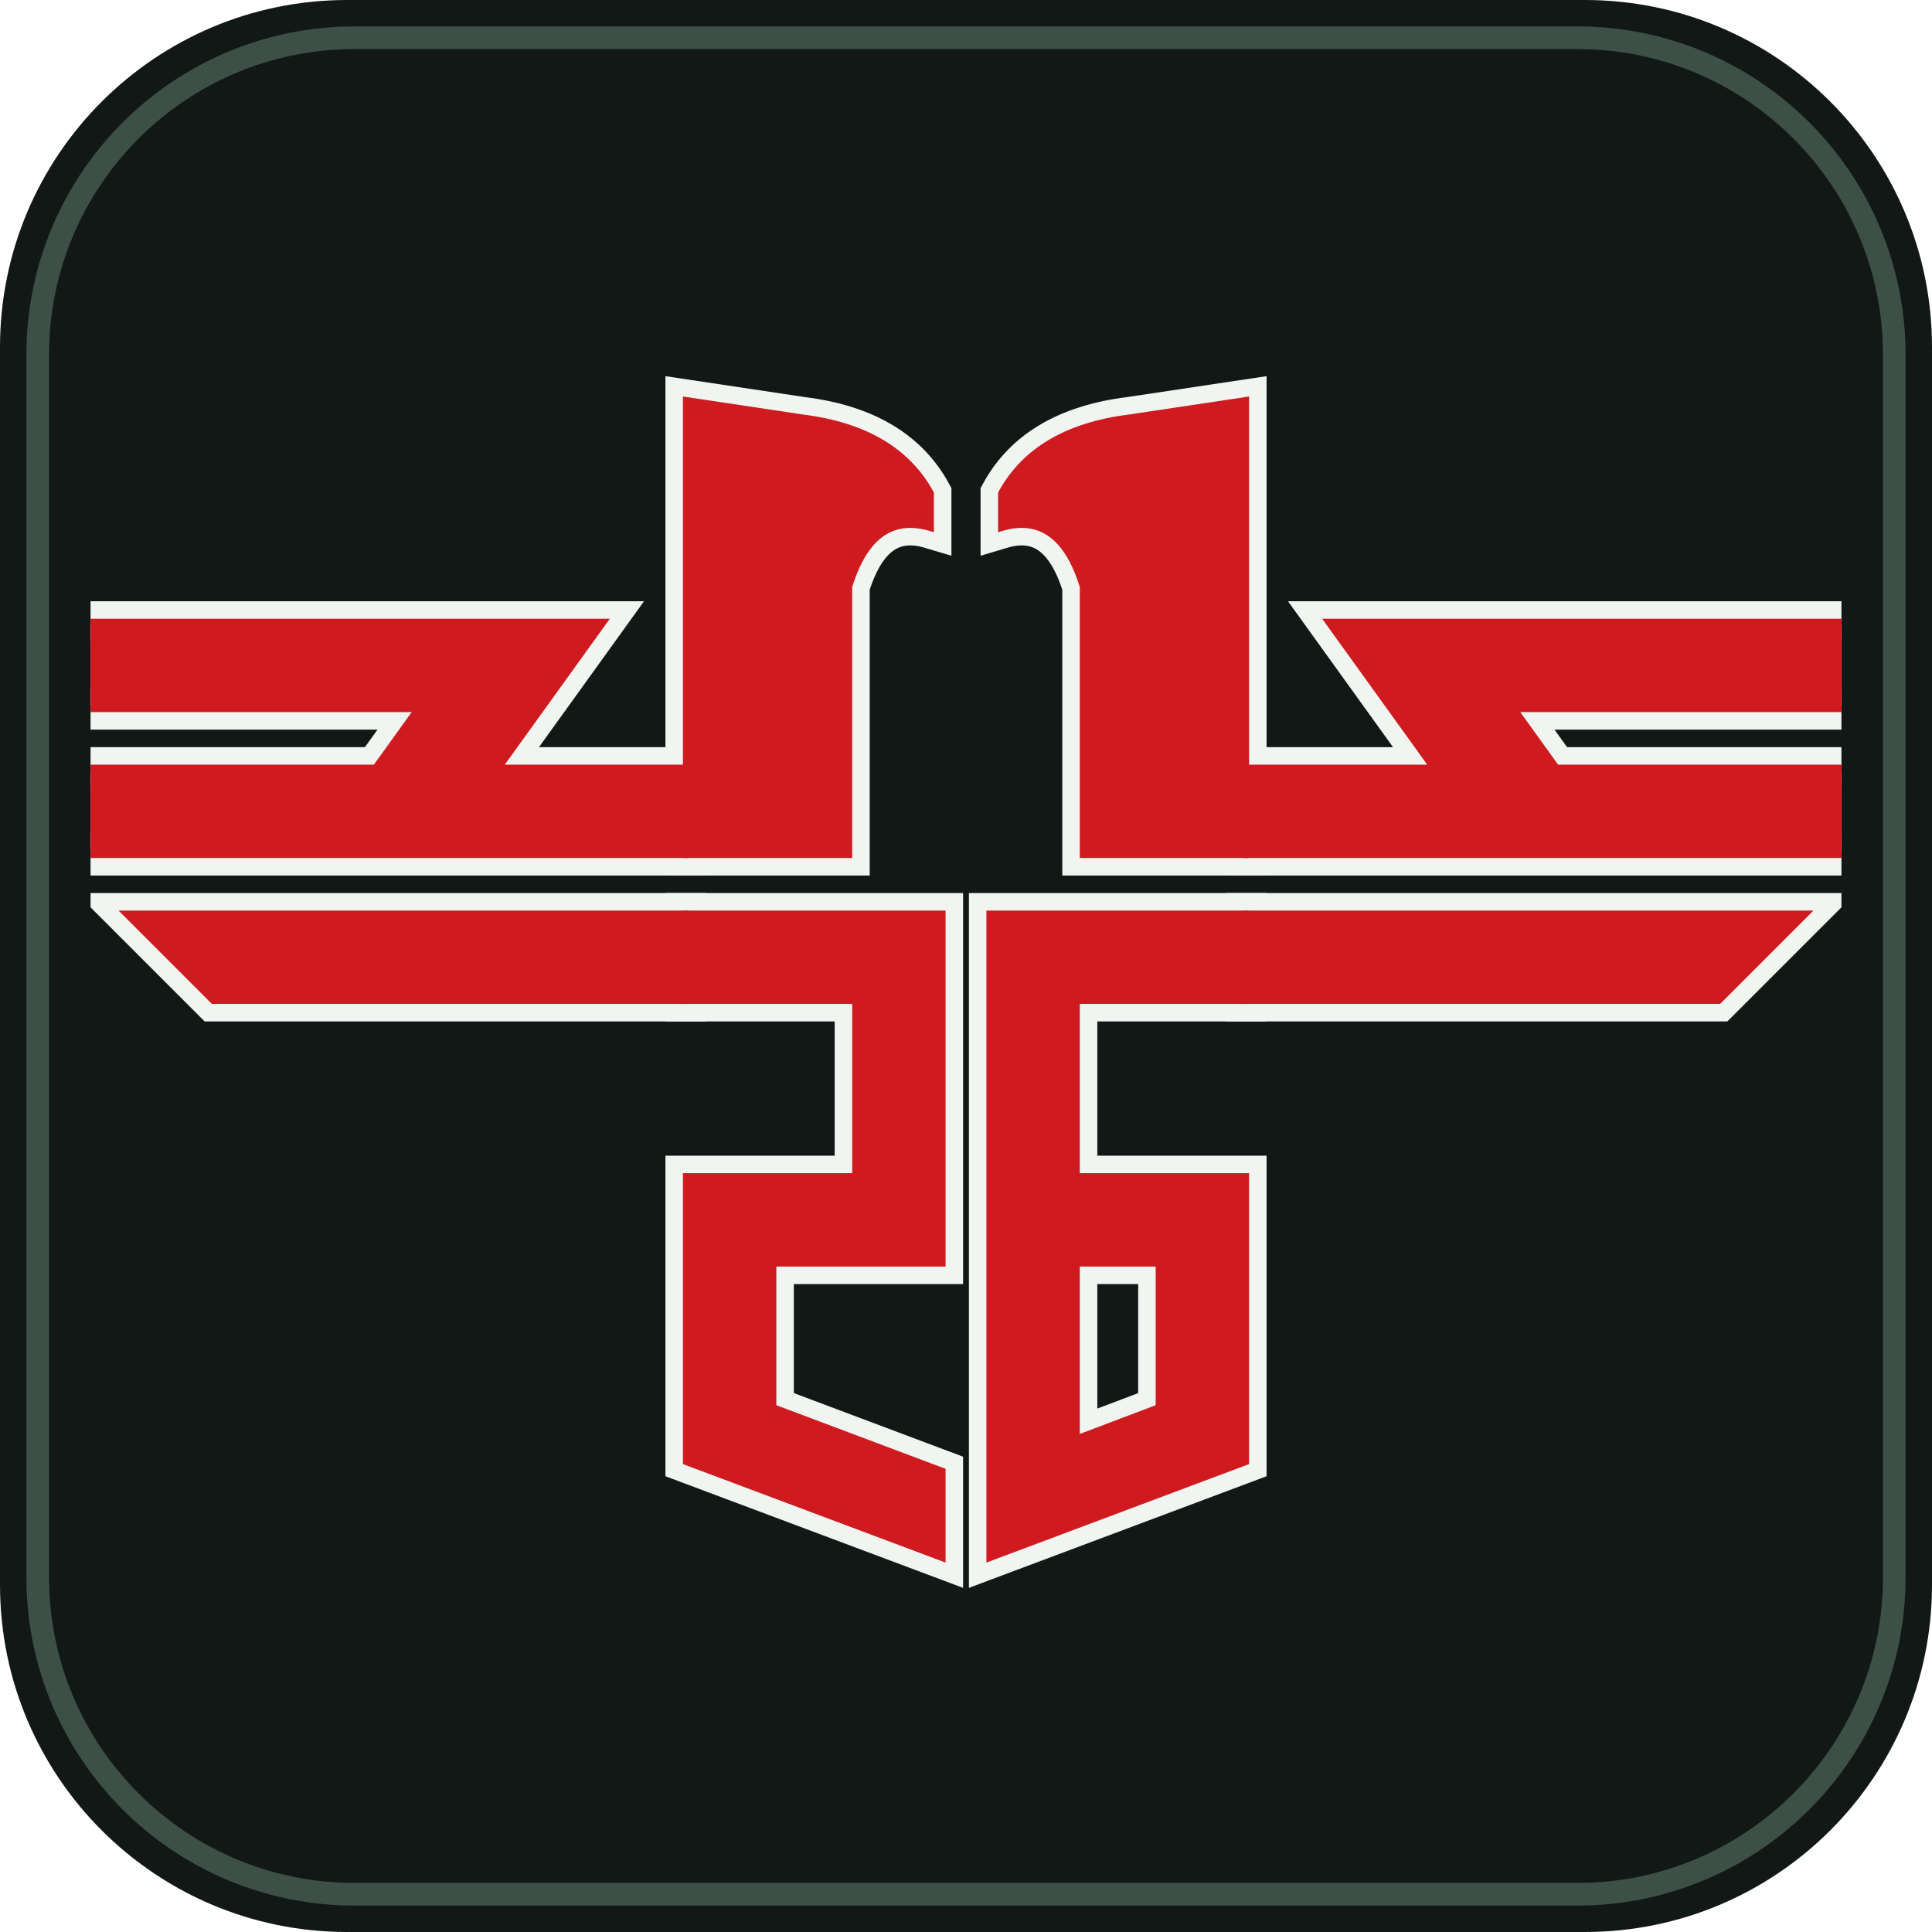
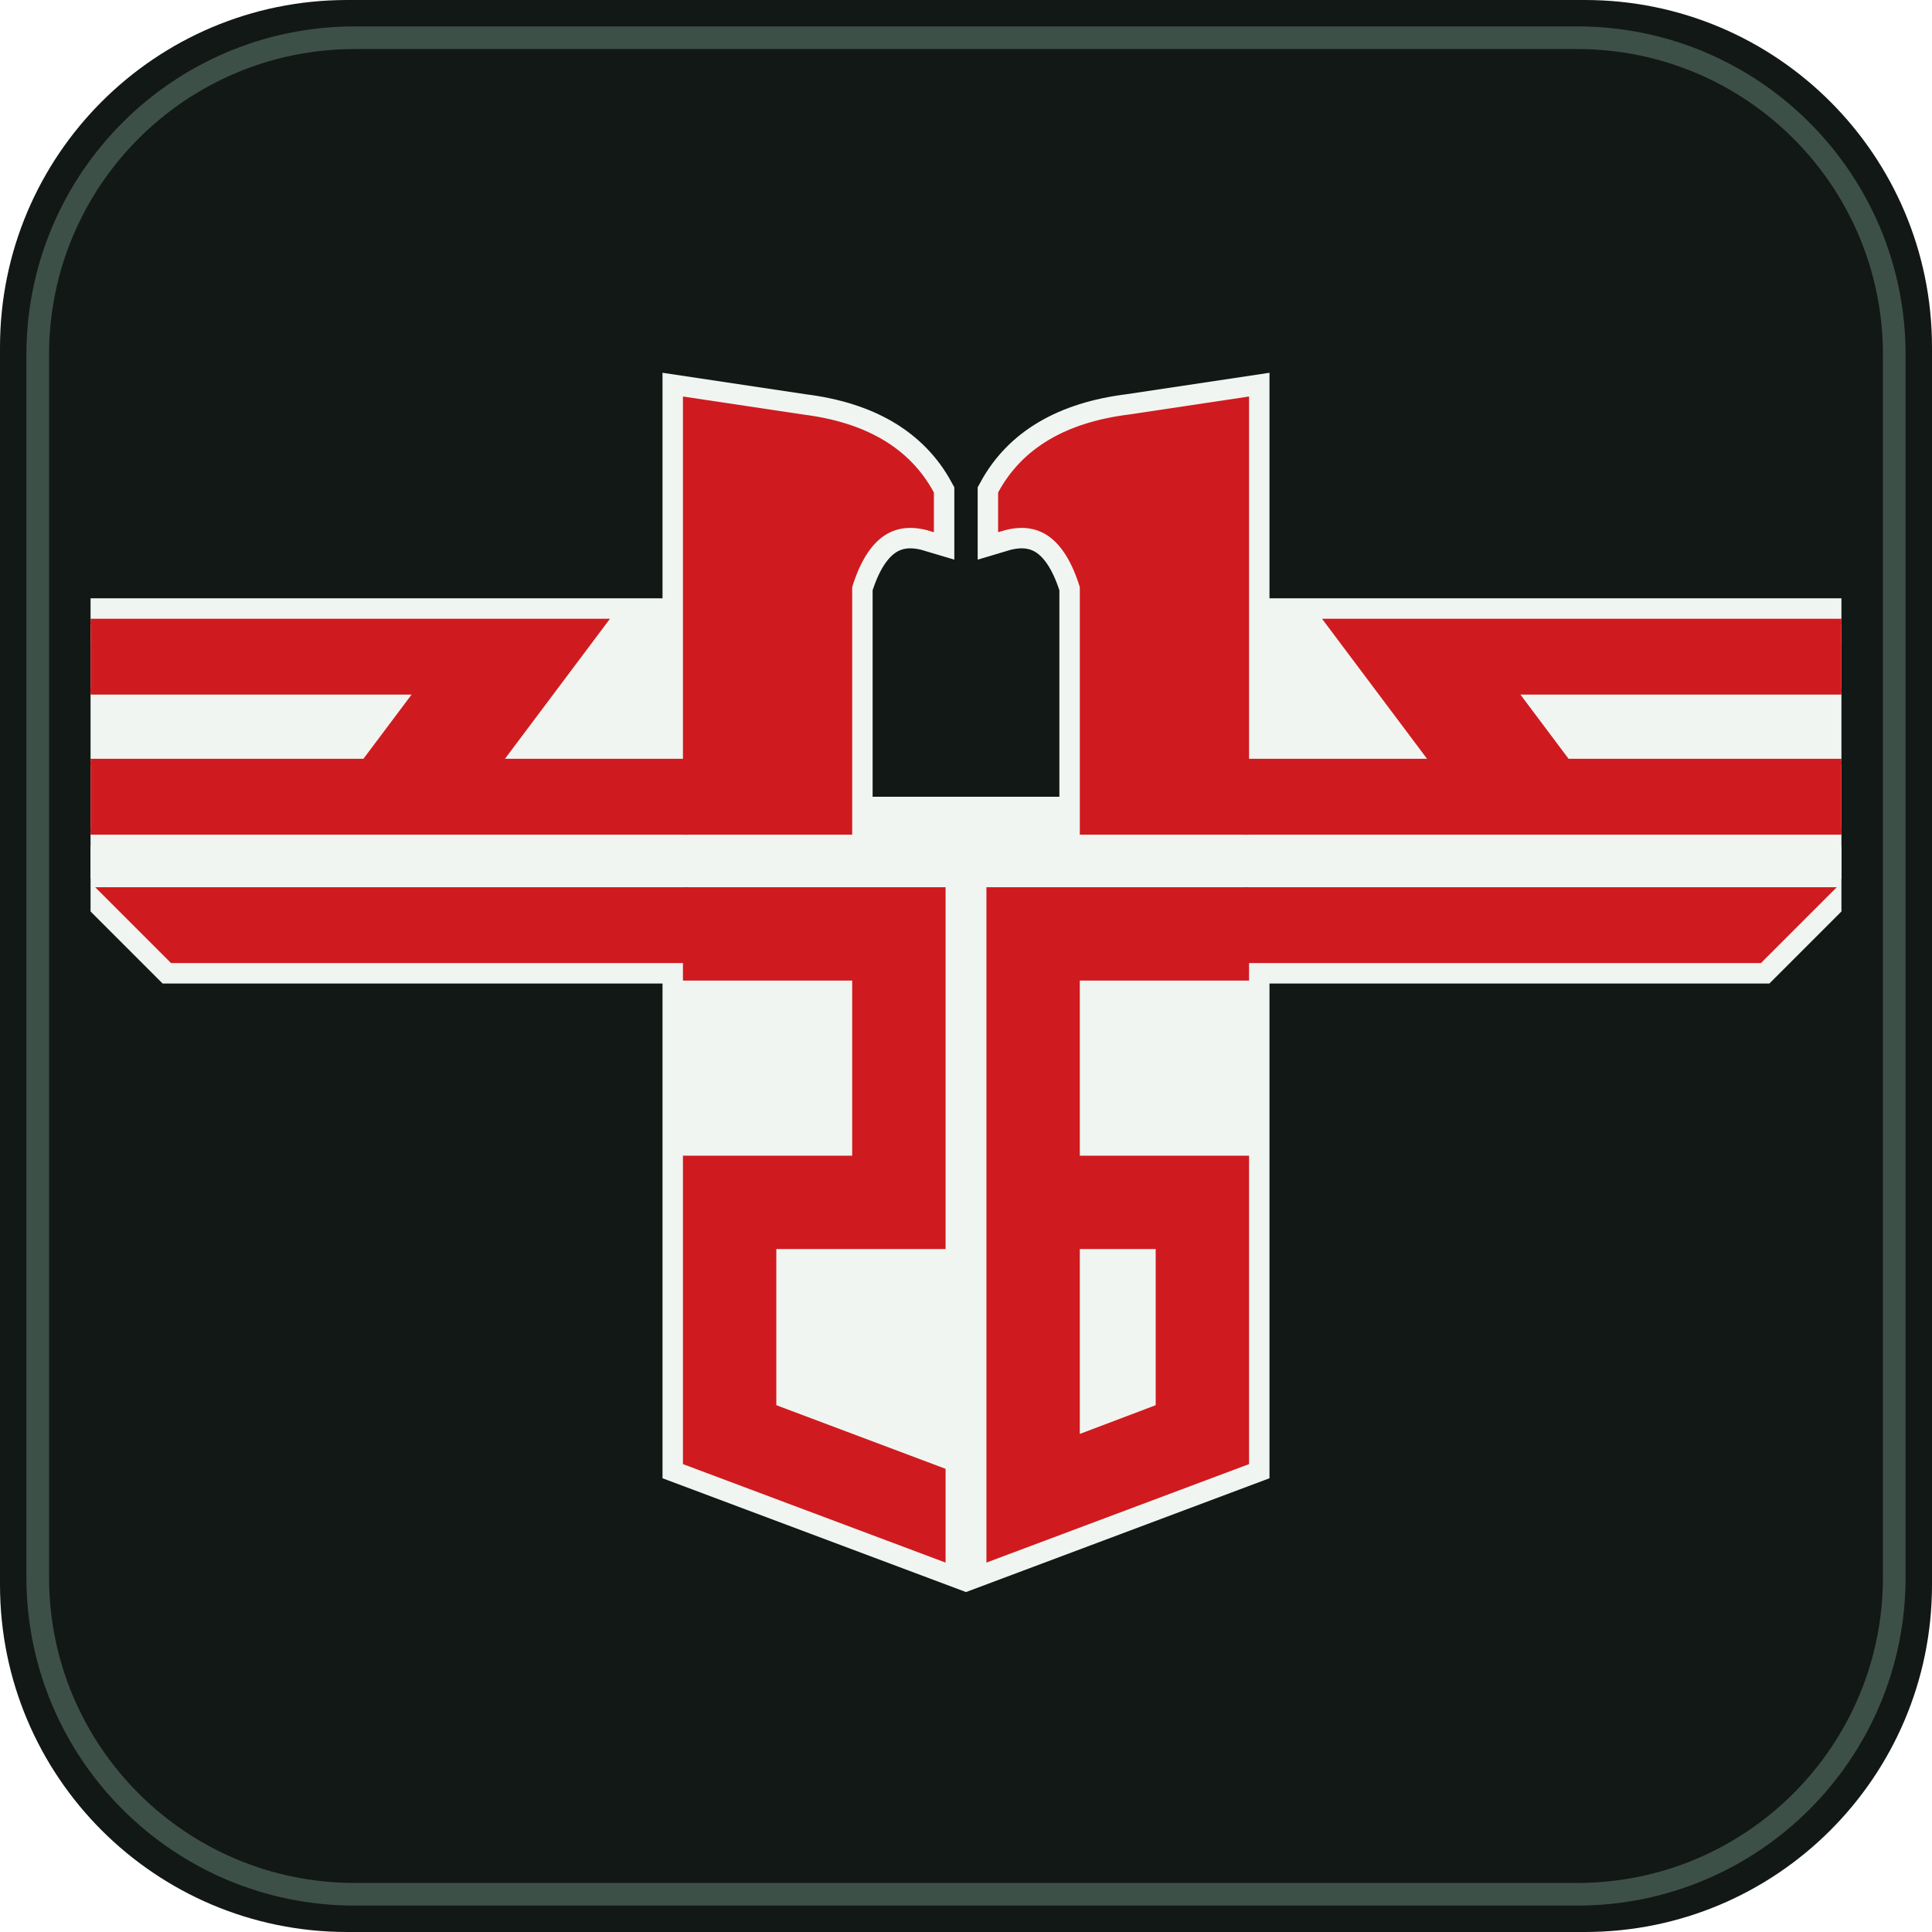
<svg xmlns="http://www.w3.org/2000/svg" viewBox="0 0 256 256" role="img" aria-label="S4NDMoD26">
  <rect width="256" height="256" rx="46" fill="#121815" />
  <rect x="5" y="5" width="246" height="246" rx="42" fill="none" stroke="#3d5047" stroke-width="3" />
  <svg x="12" y="30" width="232" height="196" viewBox="50 0 300 226" overflow="hidden">
    <defs>
      <g id="s4-wing">
-         <path d="M248 16 L228 19 Q212 21 206 32 L206 38 Q216 35 220 48 L220 94 L248 94 Z" />
-         <path d="M262 54 L394 54 L379 69 L294 69 L301.2 79 L369 79 L354 94 L248 94 L248 79 L280 79 Z" />
-         <path d="M248 104 L344 104 L329 119 L248 119 Z" />
+         <path d="M248 16 L228 19 Q212 21 206 32 L206 38 Q216 35 220 48 L220 90 L248 90 Z" />
+         <path d="M262 54 L394 54 L382 66 L294 66 L303 78 L370 78 L358 90 L248 90 L248 78 L280 78 Z" />
+         <path d="M248 100 L348 100 L336 112 L248 112 Z" />
      </g>
      <g id="s4-eagle">
        <use href="#s4-wing" />
        <use href="#s4-wing" transform="translate(400 0) scale(-1 1)" />
-         <path d="M152 104 L196 104 L196 164 L167 164 L167 188.6 L196 199.5 L196 214.5 L152 198 L152 149 L181 149 L181 119 L152 119 Z" />
-         <path fill-rule="evenodd" d="M204 104 L248 104 L248 119 L219 119 L219 149 L248 149 L248 198 L204 214.5 Z M219 164 L233 164 L233 188.6 L219 193.9 Z" />
+         <path d="M152 100 L196 100 L196 161 L167 161 L167 188.6 L196 199.5 L196 214.5 L152 198 L152 146 L181 146 L181 115 L152 115 Z" />
+         <path fill-rule="evenodd" d="M204 100 L248 100 L248 115 L219 115 L219 146 L248 146 L248 198 L204 214.5 Z M219 161 L233 161 L233 188.6 L219 193.9 Z" />
+       </g>
+       <g id="s4-back">
+         <path d="M248 54 L394 54 L336 112 L248 112 Z" />
+         <path d="M152 54 L6 54 L64 112 L152 112 Z" />
+         <path d="M152 100 L248 100 L248 198 L200 216 L152 198 Z" />
+         <path d="M152 88 H248 V102 H152 Z" />
+         <path d="M248 16 L228 19 Q212 21 206 32 L206 38 Q216 35 220 48 L220 90 L248 90 Z" />
+         <path d="M152 16 L172 19 Q188 21 194 32 L194 38 Q184 35 180 48 L180 90 L152 90 Z" />
      </g>
    </defs>
-     <use href="#s4-eagle" fill="#f1f5f1" stroke="#f1f5f1" stroke-width="7" stroke-linejoin="miter" stroke-miterlimit="3" />
+     <use href="#s4-back" fill="#f1f5f1" stroke="#f1f5f1" stroke-width="8" stroke-linejoin="miter" stroke-miterlimit="3" />
    <use href="#s4-eagle" fill="#cf1b1f" stroke="#cf1b1f" stroke-width="1" stroke-linejoin="miter" stroke-miterlimit="3" />
  </svg>
</svg>
